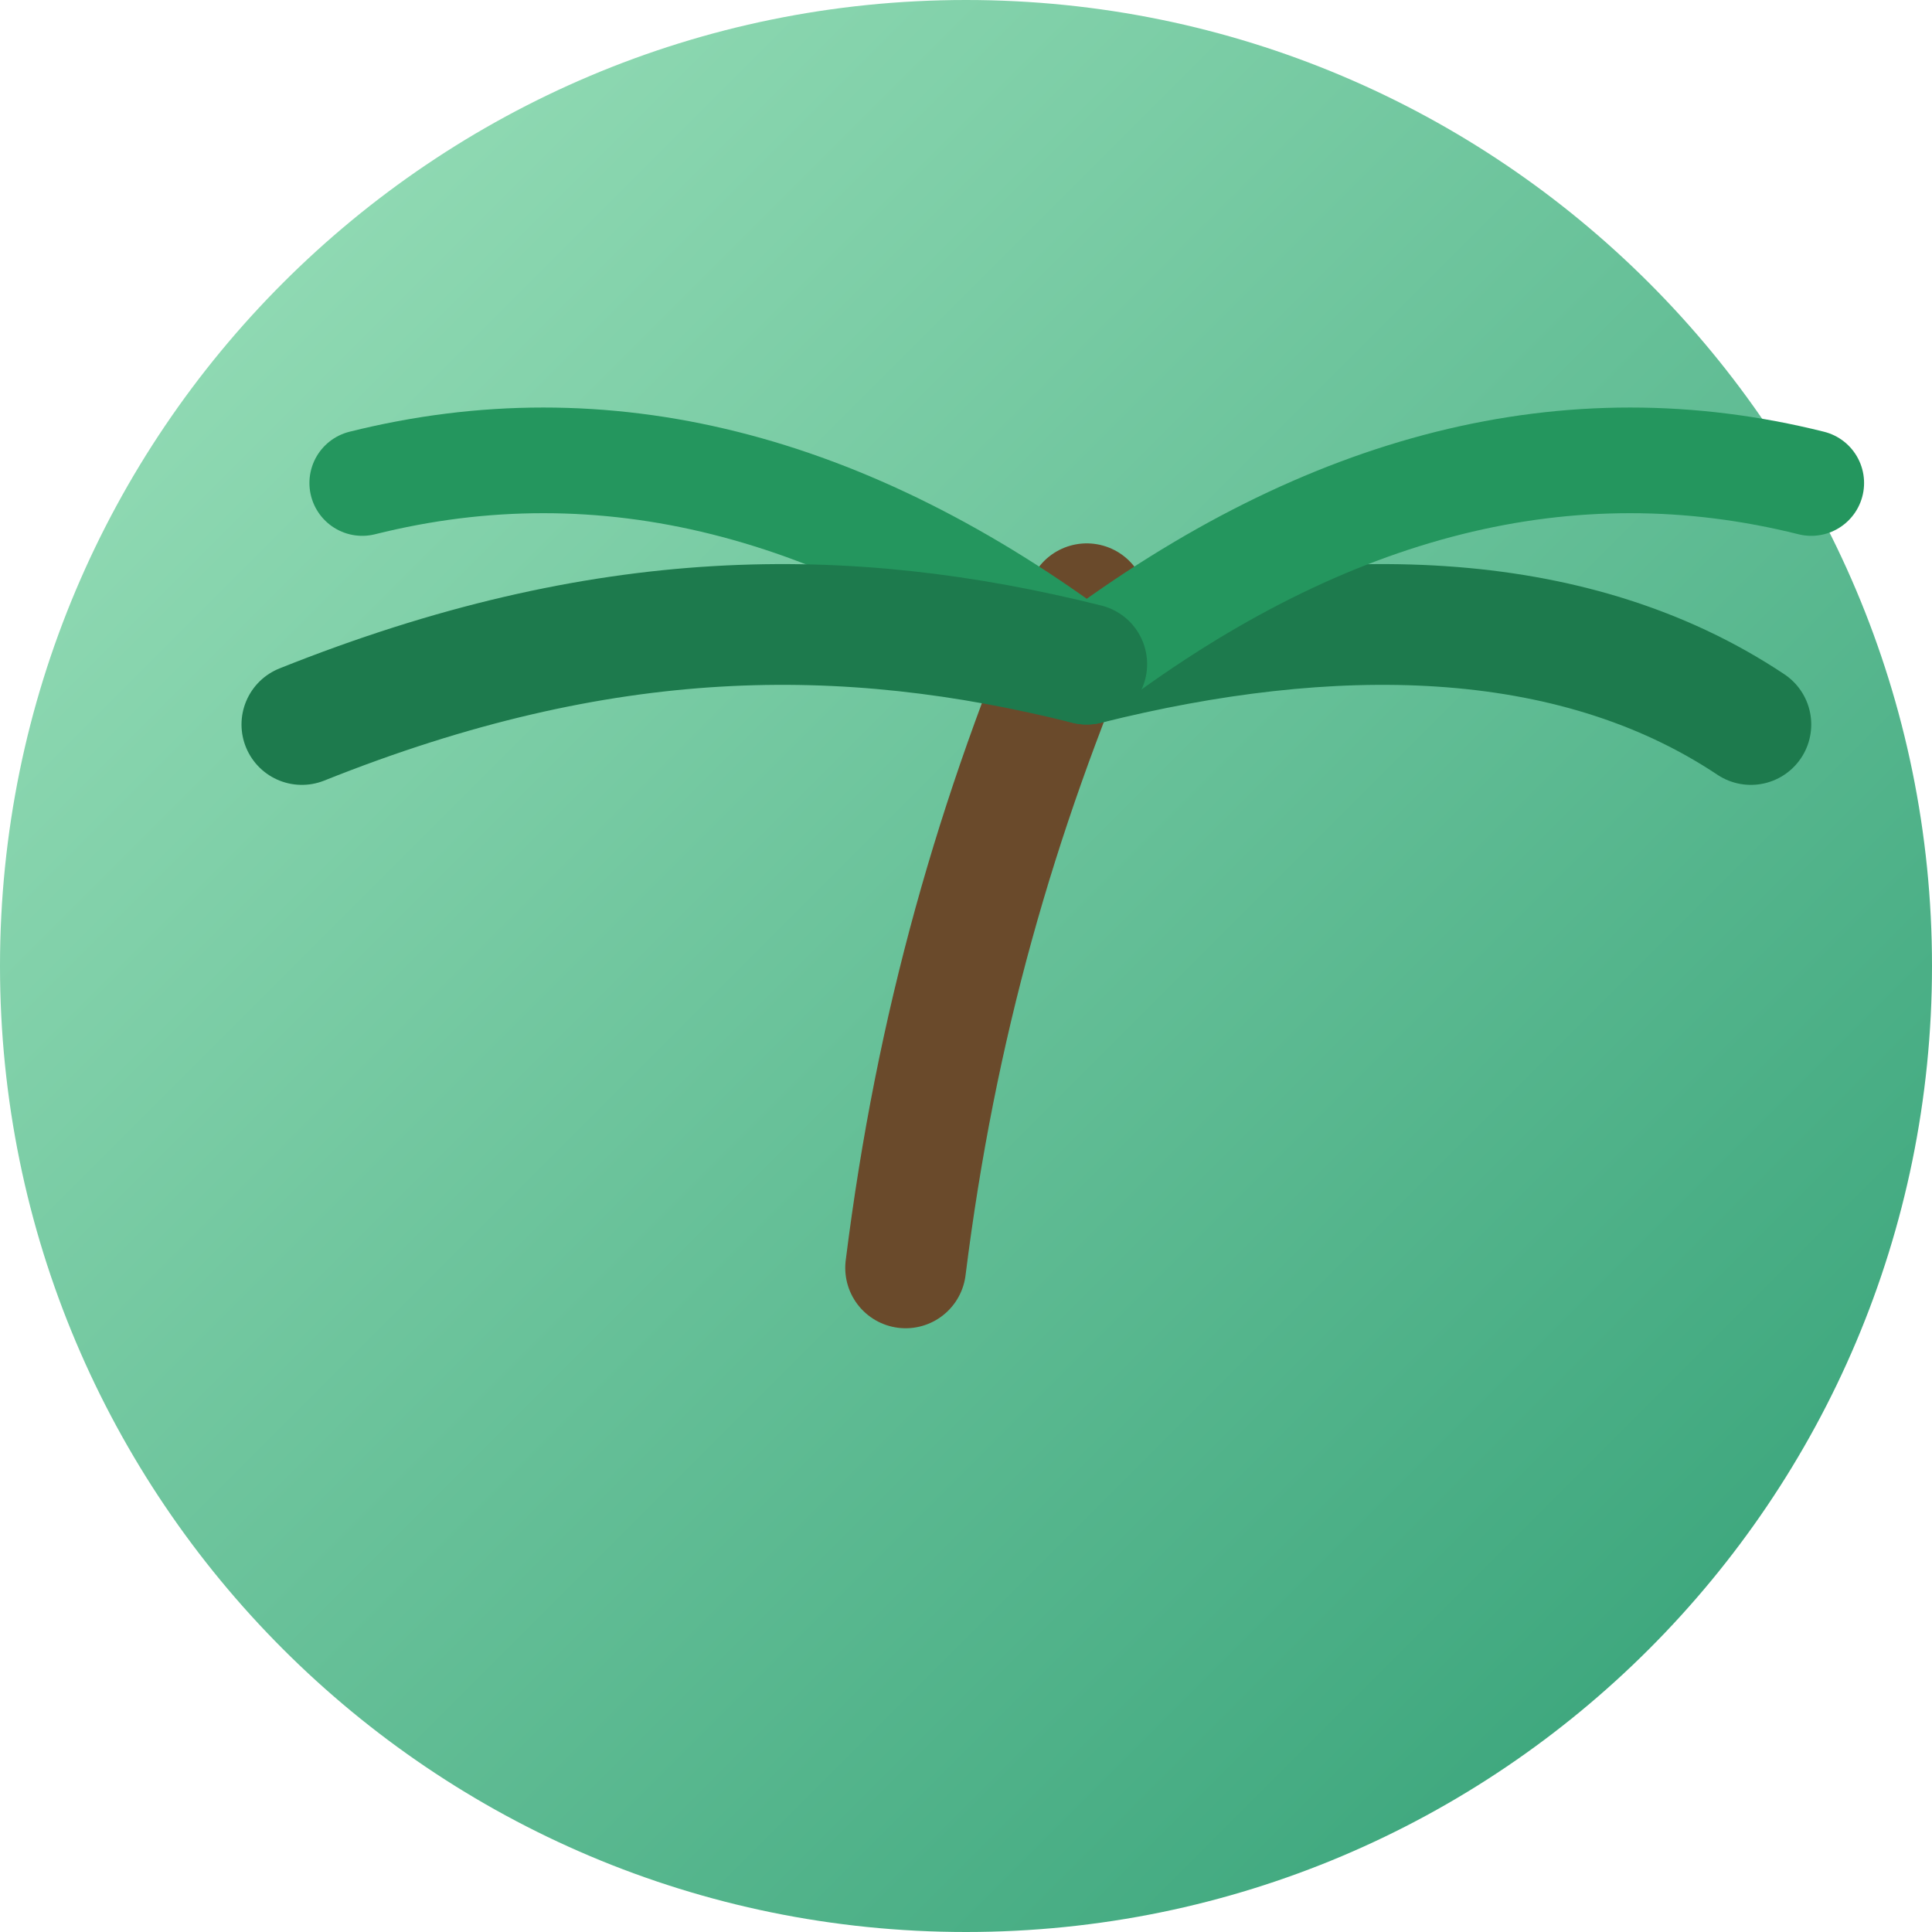
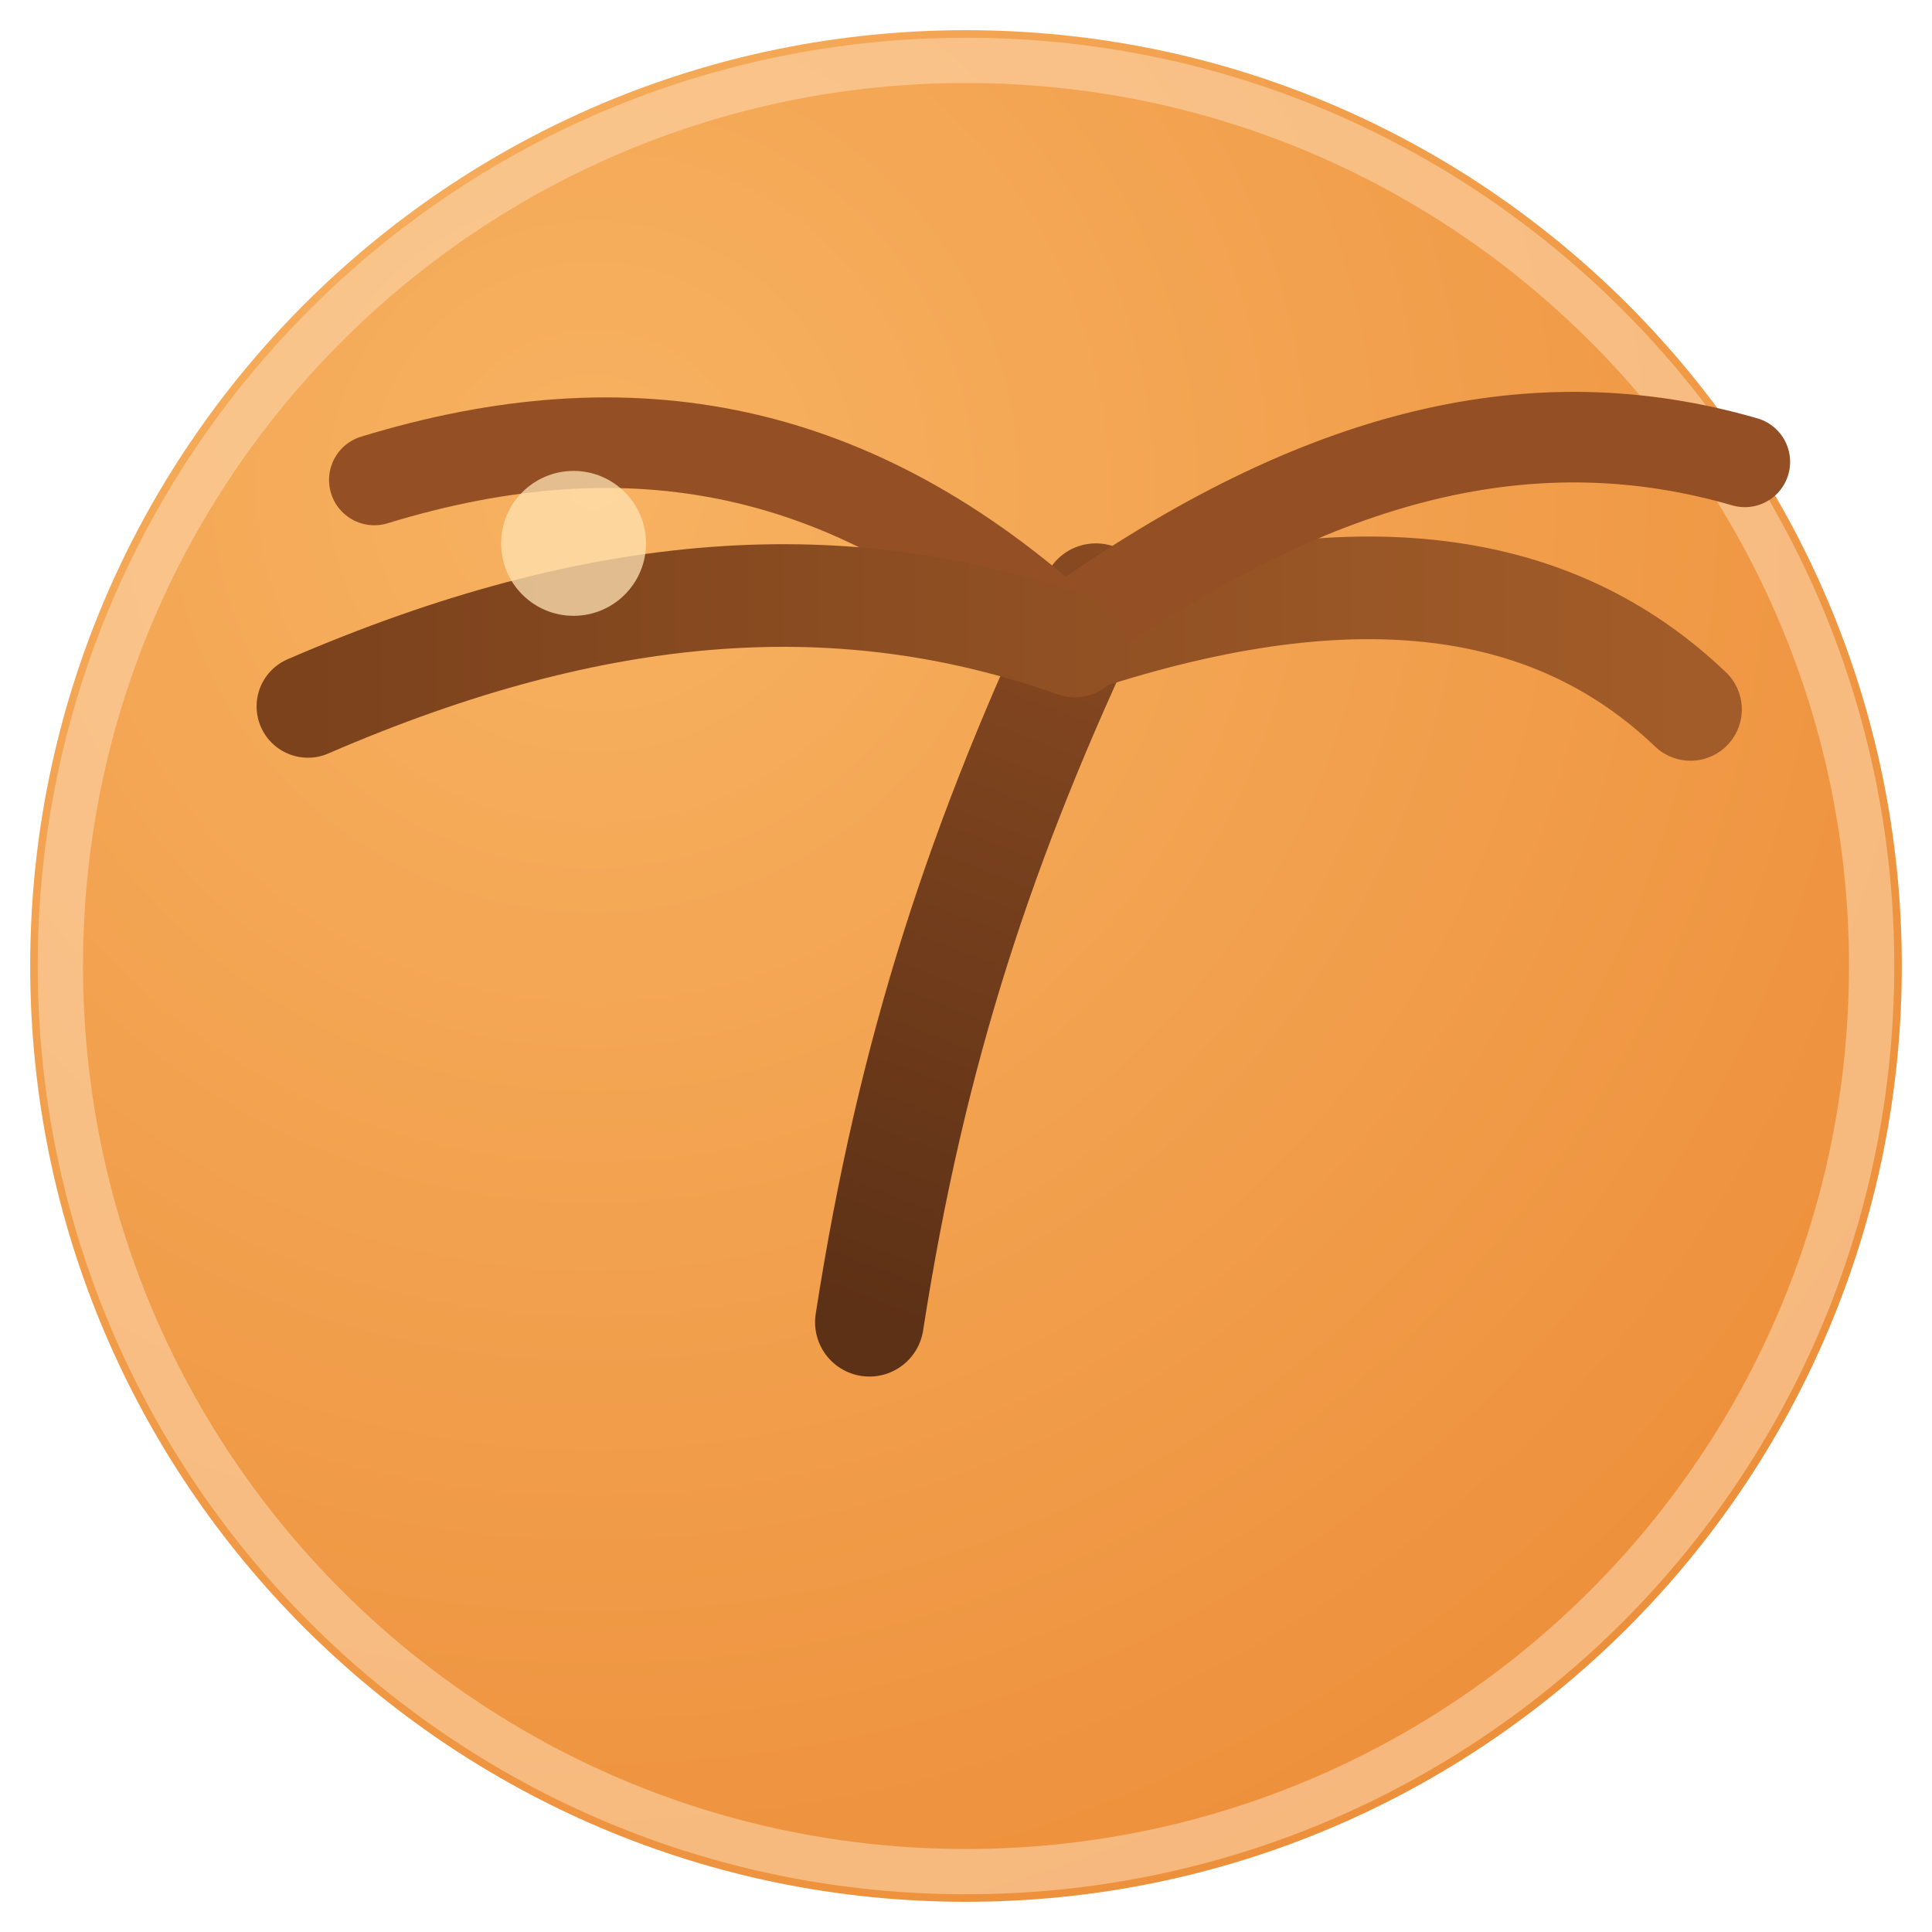
<svg xmlns="http://www.w3.org/2000/svg" width="64" height="64" viewBox="0 0 64 64" fill="none">
  <defs>
-     <linearGradient id="island" x1="0" y1="0" x2="64" y2="64" gradientUnits="userSpaceOnUse">
-       <stop offset="0" stop-color="#9FE3BD" />
-       <stop offset="1" stop-color="#2F9E74" />
+     <radialGradient id="sunsetCore" cx="0" cy="0" r="1" gradientUnits="userSpaceOnUse" gradientTransform="translate(20 16) rotate(43) scale(62)">
+       <stop offset="0" stop-color="#F7B261" />
+       <stop offset="1" stop-color="#EB8833" />
+     </radialGradient>
+     <linearGradient id="frond" x1="10" y1="20" x2="56" y2="20" gradientUnits="userSpaceOnUse">
+       <stop offset="0" stop-color="#7B421C" />
+       <stop offset="1" stop-color="#A25C29" />
+     </linearGradient>
+     <linearGradient id="trunk" x1="30" y1="44" x2="40" y2="18" gradientUnits="userSpaceOnUse">
+       <stop offset="0" stop-color="#5D3116" />
+       <stop offset="1" stop-color="#8B4B22" />
    </linearGradient>
  </defs>
-   <circle cx="32" cy="32" r="32" fill="url(#island)" />
-   <path d="M30 42 C31 34, 33 27, 36 20" stroke="#6A4A2B" stroke-width="4" stroke-linecap="round" />
-   <path d="M36 22 C44 20, 52 20, 58 24" stroke="#1D7A4D" stroke-width="4" stroke-linecap="round" />
-   <path d="M36 22 C44 16, 52 14, 60 16" stroke="#24965E" stroke-width="3.5" stroke-linecap="round" />
-   <path d="M36 22 C28 16, 20 14, 12 16" stroke="#24965E" stroke-width="3.5" stroke-linecap="round" />
-   <path d="M36 22 C28 20, 20 20, 10 24" stroke="#1D7A4D" stroke-width="4" stroke-linecap="round" />
+   <circle cx="32" cy="32" r="31" fill="url(#sunsetCore)" />
+   <circle cx="32" cy="32" r="30" stroke="#FCD9B2" stroke-opacity="0.55" stroke-width="1.5" />
+   <path d="M28.8 43.8C30.2 34.8 32.5 27.8 36.3 19.8" stroke="url(#trunk)" stroke-width="3.6" stroke-linecap="round" />
+   <path d="M35.8 21.2C45 18.2 51.5 19.2 56 23.5" stroke="url(#frond)" stroke-width="3.4" stroke-linecap="round" />
+   <path d="M35.5 20.8C43.8 14.9 50.9 13.3 57.8 15.3" stroke="#945024" stroke-width="3" stroke-linecap="round" />
+   <path d="M35.3 21.1C28.3 14.7 20.9 13.3 12.4 15.9" stroke="#945024" stroke-width="3" stroke-linecap="round" />
+   <path d="M35.6 21.4C28 18.7 19.9 19.2 10.2 23.4" stroke="url(#frond)" stroke-width="3.4" stroke-linecap="round" />
+   <circle cx="19" cy="18" r="2.4" fill="#FFE2B3" fill-opacity="0.75" />
</svg>
